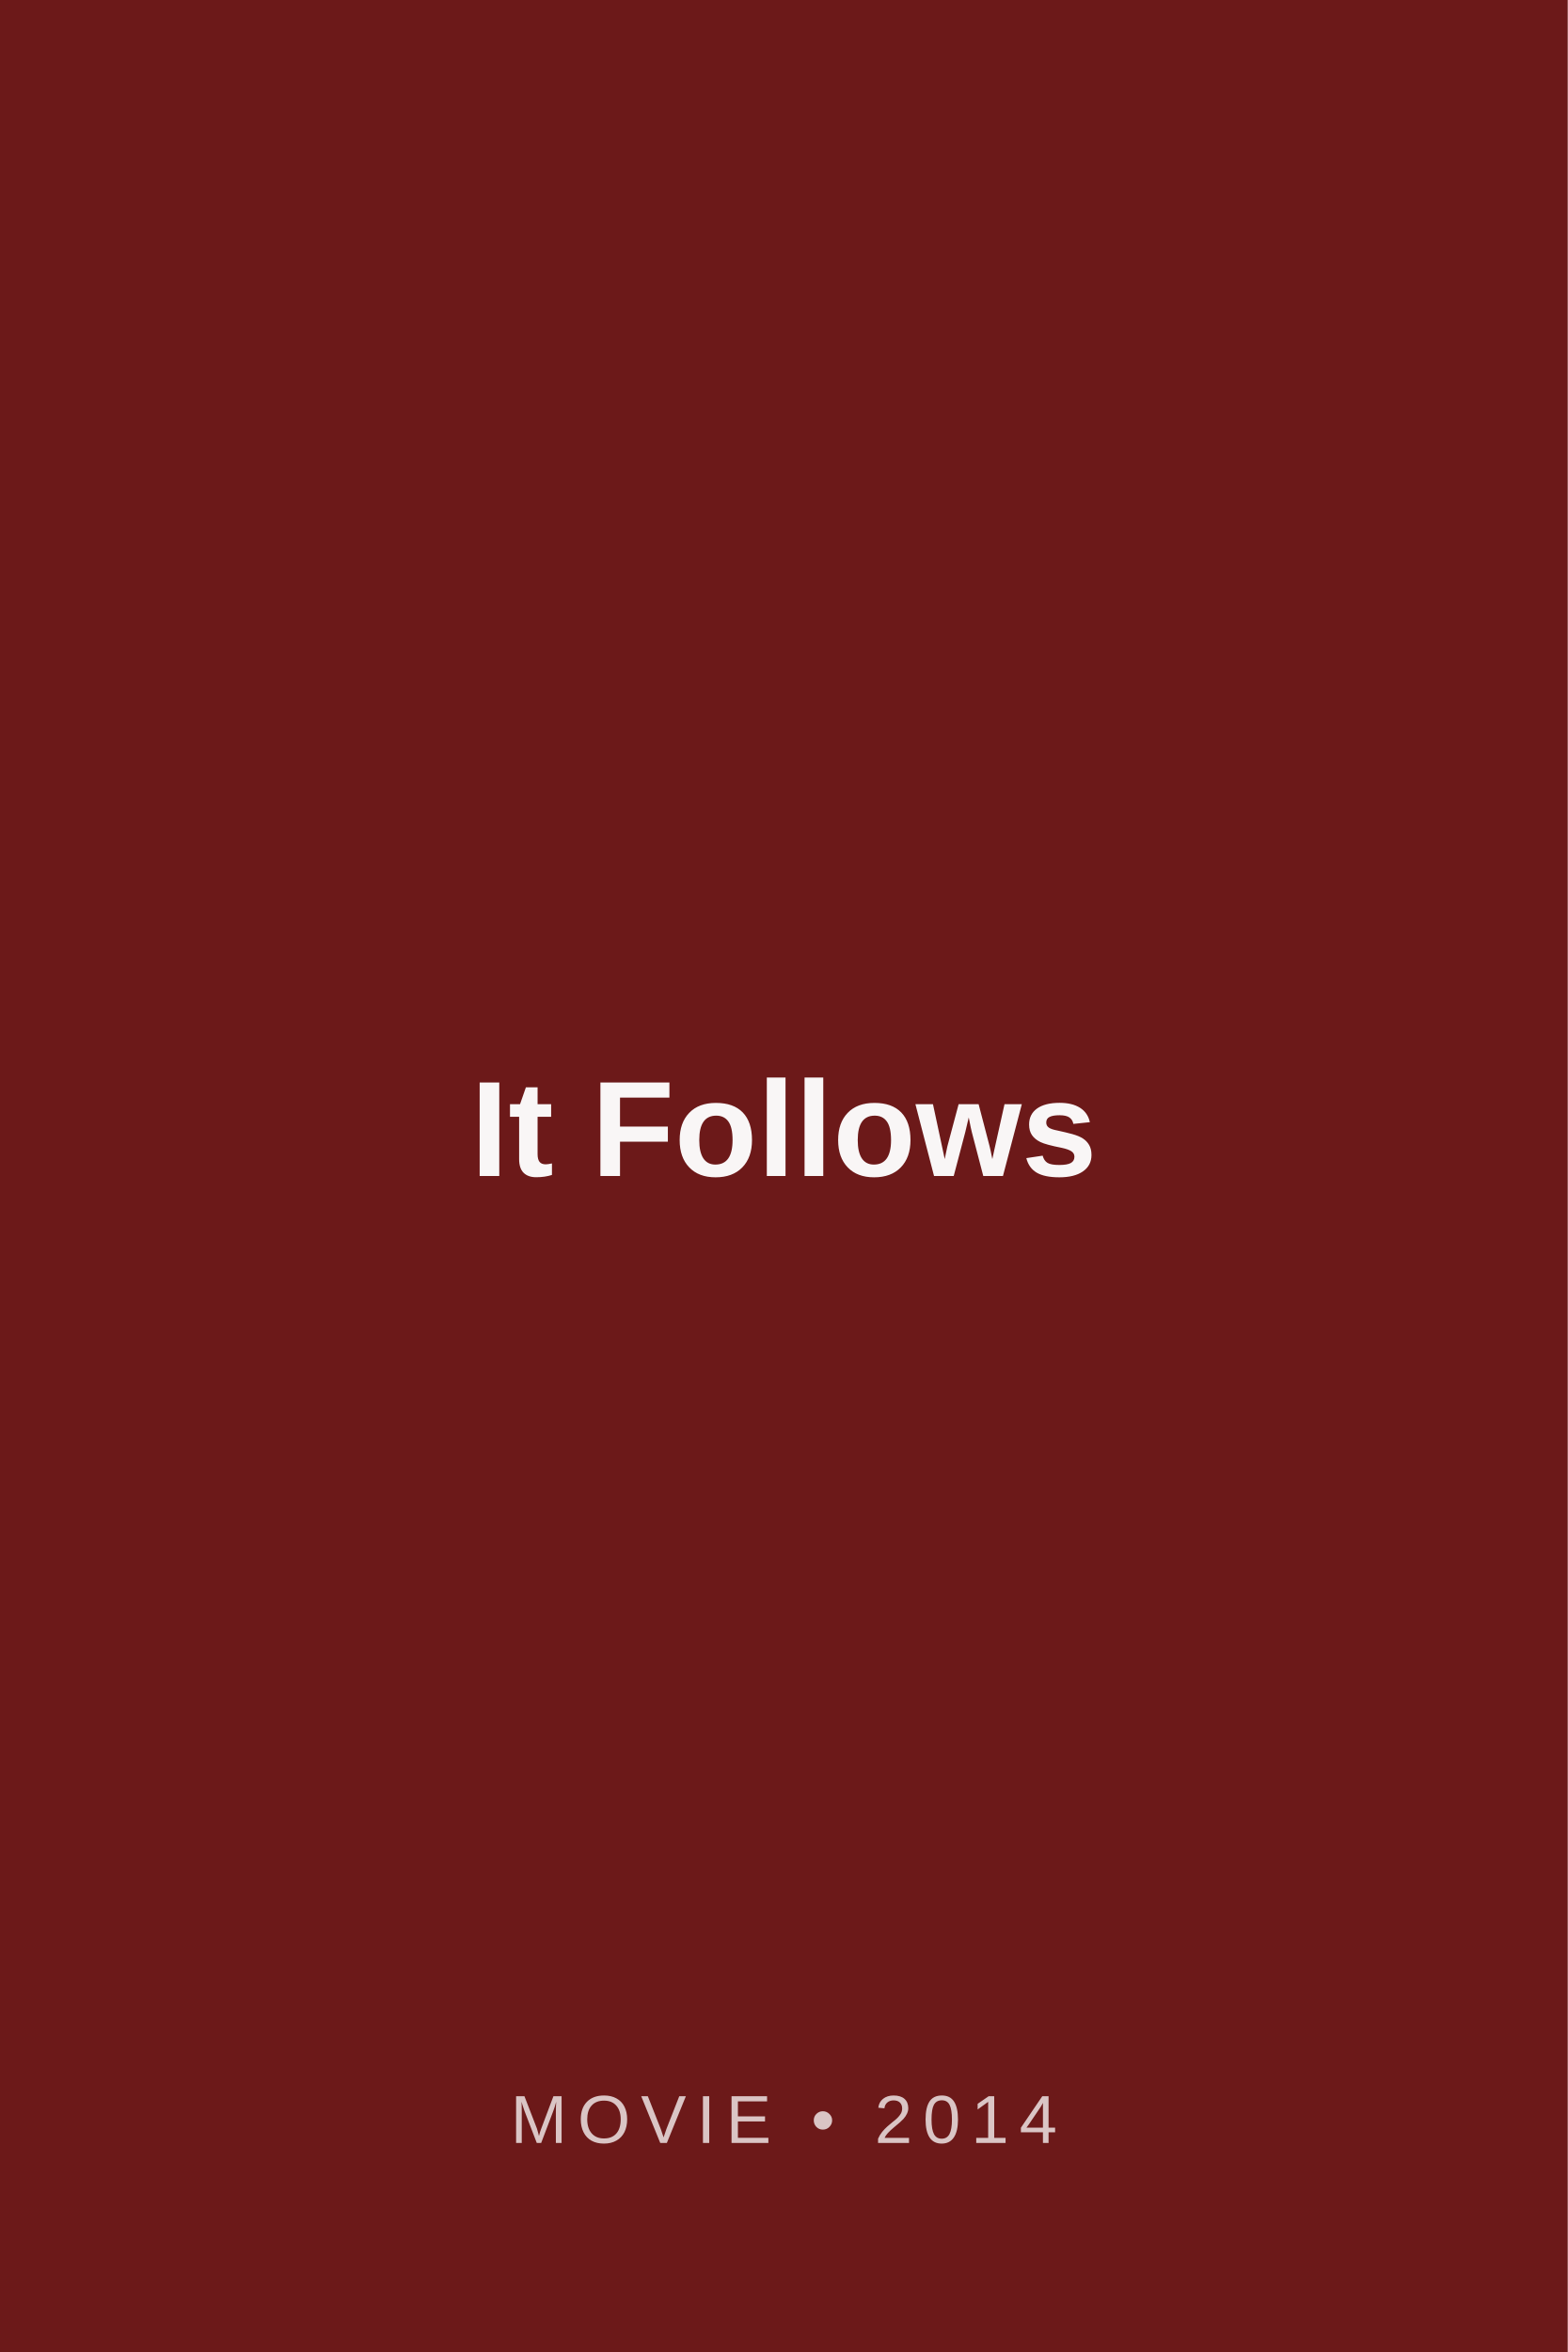
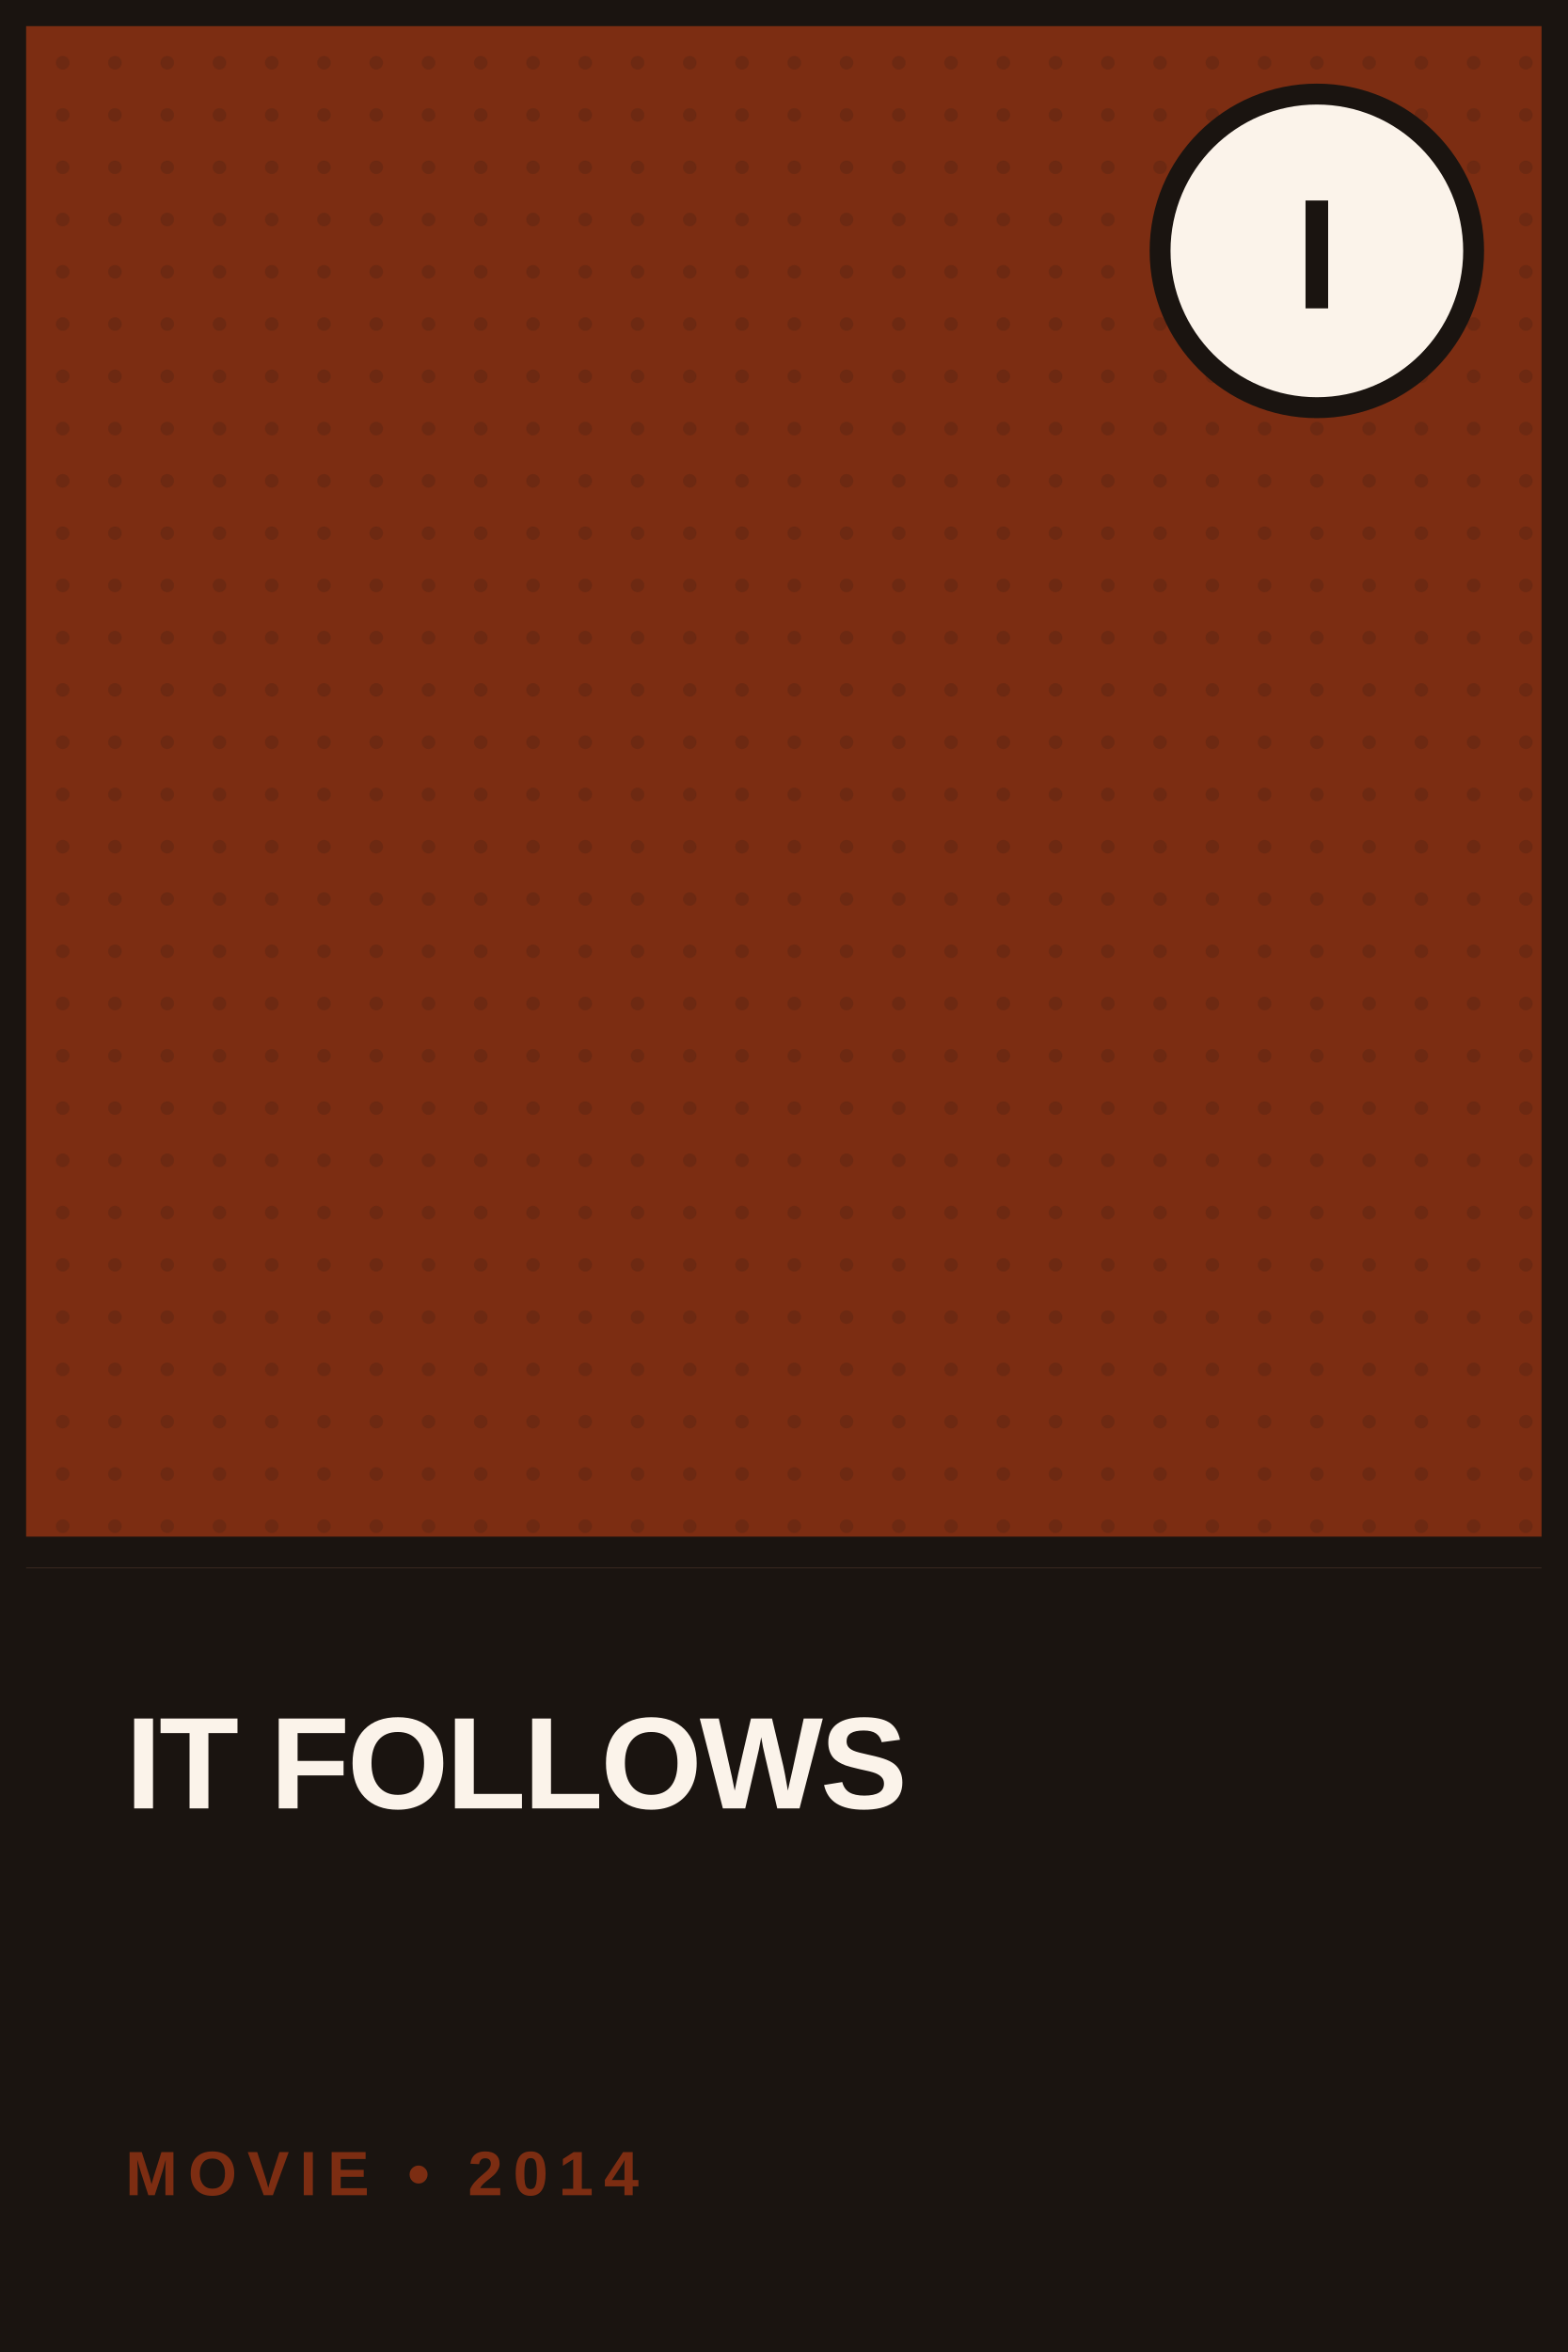
<svg xmlns="http://www.w3.org/2000/svg" viewBox="0 0 300 450">
  <defs>
-     <linearGradient id="g" gradientTransform="rotate(200)">
-       <stop offset="0%" stop-color="#7f1d1d" />
-       <stop offset="100%" stop-color="#000000" />
-     </linearGradient>
+     <pattern id="dots-it-follows" width="10" height="10" patternUnits="userSpaceOnUse" patternTransform="rotate(0)">
+       <circle cx="2" cy="2" r="1.3" fill="#1a1410" opacity="0.16" />
+     </pattern>
  </defs>
-   <rect width="300" height="450" fill="url(#g)" />
-   <rect width="300" height="450" fill="black" opacity="0.15" />
-   <text x="150" y="225" text-anchor="middle" font-family="'Segoe UI', Arial, sans-serif" font-size="26" font-weight="700" fill="white" opacity="0.96">It Follows</text>
-   <text x="150" y="410" text-anchor="middle" font-family="'Segoe UI', Arial, sans-serif" font-size="13" letter-spacing="2" fill="white" opacity="0.75">MOVIE • 2014</text>
+   <rect width="300" height="450" fill="#fbf3ea" />
+   <rect width="300" height="300" fill="#7c2d12" />
+   <rect width="300" height="300" fill="url(#dots-it-follows)" />
+   <rect x="0" y="294" width="300" height="6" fill="#1a1410" />
+   <rect width="300" height="450" fill="none" stroke="#1a1410" stroke-width="10" />
+   <circle cx="252" cy="48" r="30" fill="#fbf3ea" stroke="#1a1410" stroke-width="4" />
+   <text x="252" y="59" text-anchor="middle" font-family="'Segoe UI', Arial, sans-serif" font-size="30" font-weight="900" fill="#1a1410">I</text>
+   <rect width="300" height="150" y="300" fill="#1a1410" />
+   <text x="24" y="346" font-family="'Segoe UI', Arial, sans-serif" font-size="25" font-weight="900" letter-spacing="-0.5" fill="#fbf3ea">IT FOLLOWS</text>
+   <text x="24" y="420" font-family="'Segoe UI', Arial, sans-serif" font-size="12" font-weight="700" letter-spacing="2" fill="#7c2d12">MOVIE • 2014</text>
</svg>
